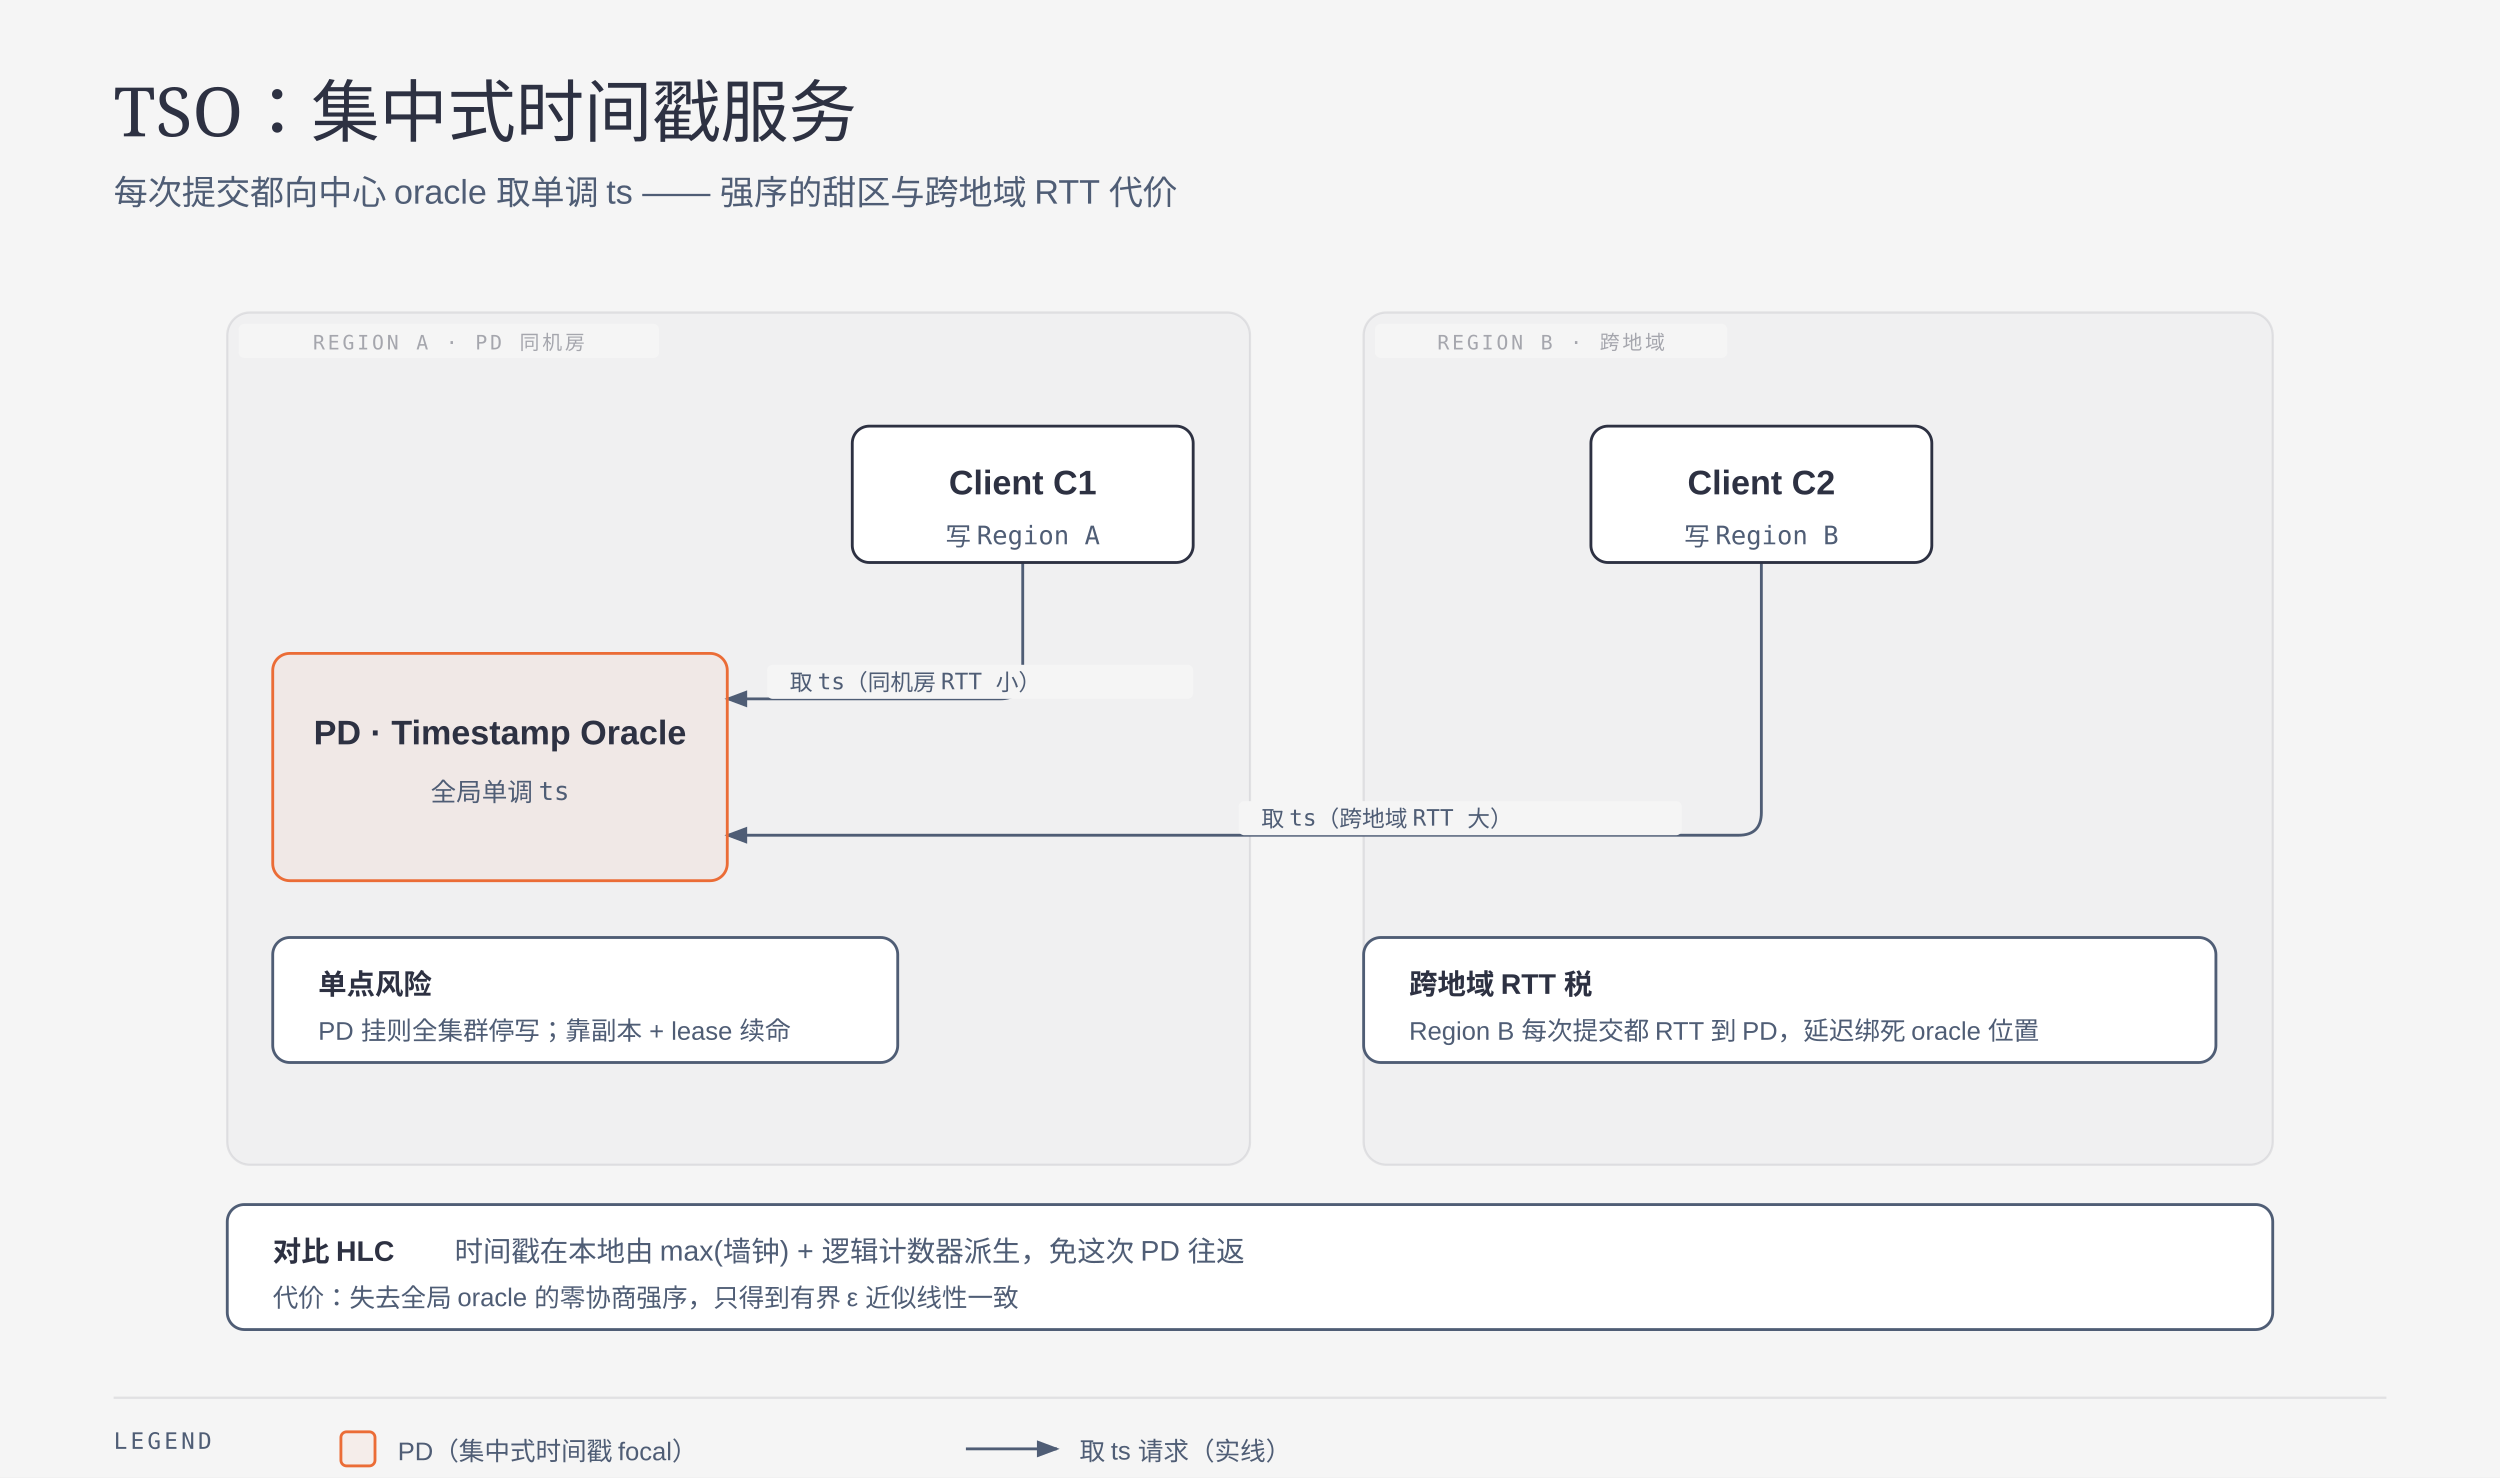
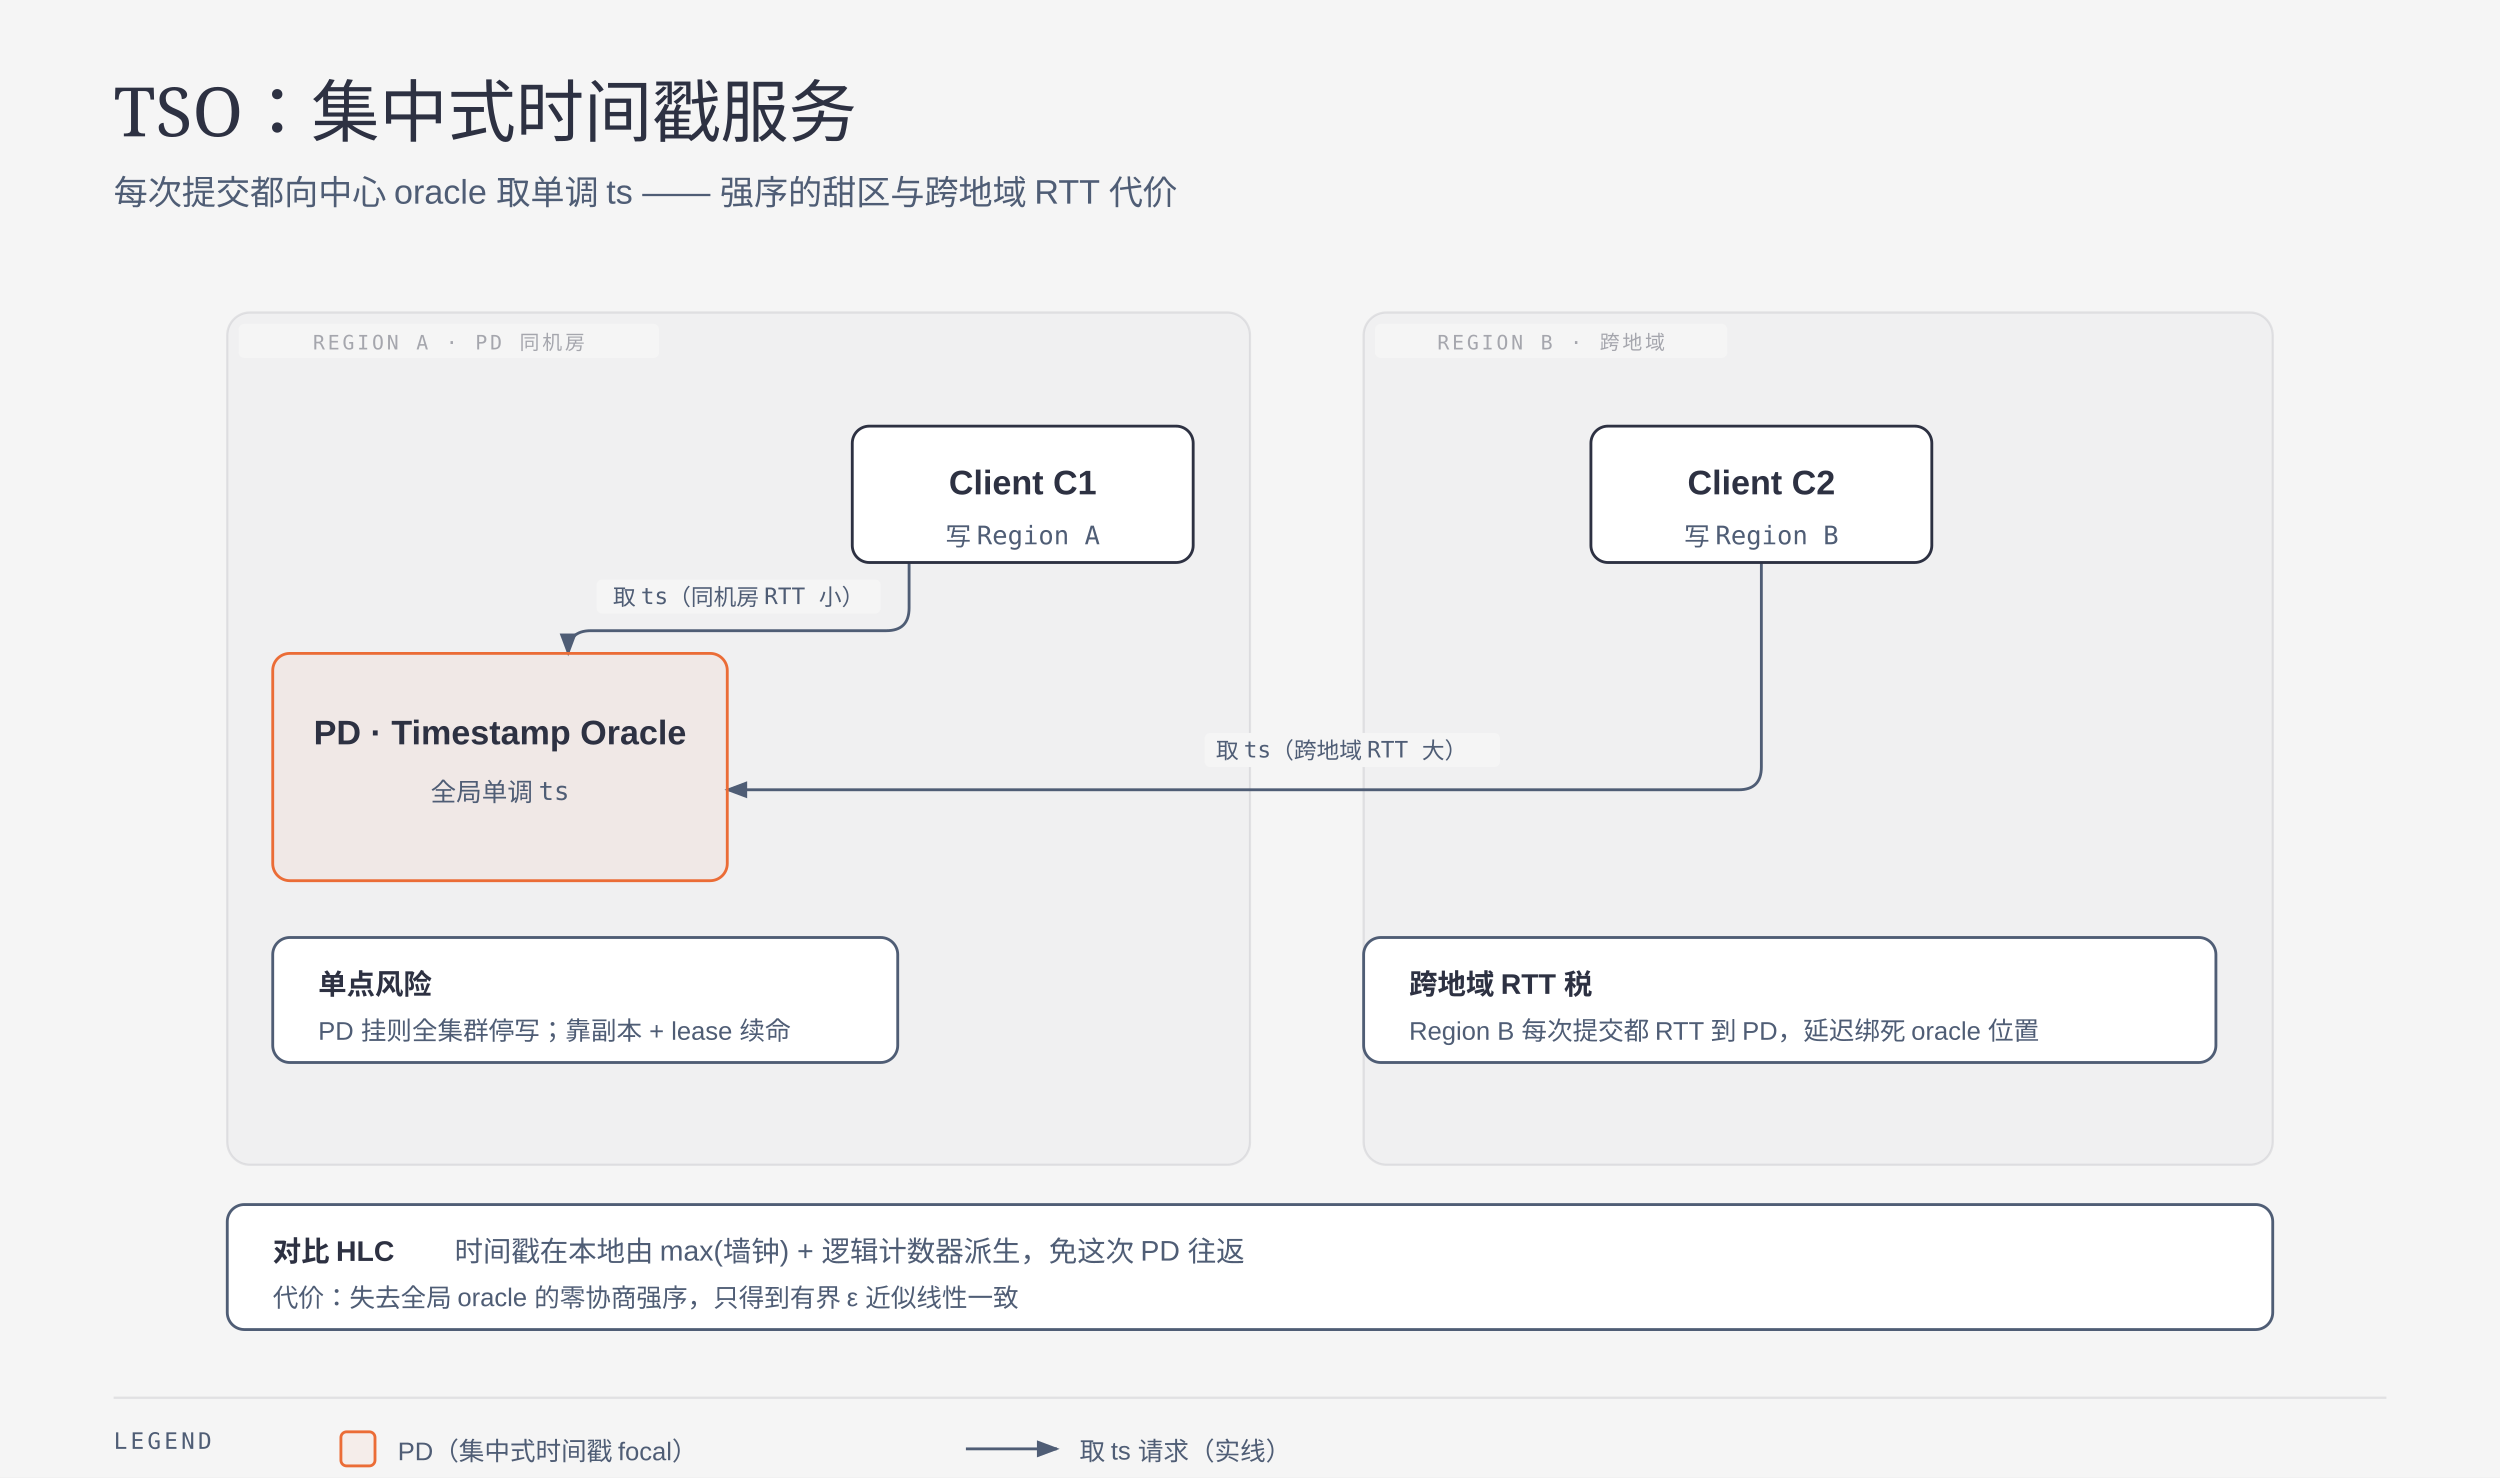
<svg xmlns="http://www.w3.org/2000/svg" viewBox="0 0 880 520" role="img" aria-labelledby="tso-central-oracle-title tso-central-oracle-desc">
  <defs>
    <marker id="arrow" markerWidth="8" markerHeight="6" refX="7" refY="3" orient="auto">
      <polygon points="0 0, 8 3, 0 6" fill="#4f5d75" />
    </marker>
    <marker id="arrow-accent" markerWidth="8" markerHeight="6" refX="7" refY="3" orient="auto">
      <polygon points="0 0, 8 3, 0 6" fill="#eb6c36" />
    </marker>
    <marker id="arrow-link" markerWidth="8" markerHeight="6" refX="7" refY="3" orient="auto">
      <polygon points="0 0, 8 3, 0 6" fill="#2e5aa8" />
    </marker>
  </defs>
  <rect width="100%" height="100%" fill="#f5f5f5" />
  <text x="40" y="48" fill="#2d3142" font-size="24" font-family="'Instrument Serif', Georgia, serif">TSO：集中式时间戳服务</text>
  <text x="40" y="72" fill="#4f5d75" font-size="12" font-family="'Geist', 'Helvetica Neue', Arial, sans-serif">每次提交都向中心 oracle 取单调 ts —— 强序的甜区与跨地域 RTT 代价</text>
  <rect x="80" y="110" width="360" height="300" rx="8" fill="rgba(45,49,66,0.02)" stroke="rgba(45,49,66,0.10)" stroke-width="0.8" />
  <rect x="84" y="114" width="148" height="12" rx="2" fill="#f5f5f5" />
  <text x="158" y="123" fill="rgba(45,49,66,0.40)" font-size="7" font-family="'Geist Mono', 'SF Mono', Menlo, monospace" text-anchor="middle" letter-spacing="0.14em">REGION A · PD 同机房</text>
  <rect x="480" y="110" width="320" height="300" rx="8" fill="rgba(45,49,66,0.02)" stroke="rgba(45,49,66,0.10)" stroke-width="0.8" />
  <rect x="484" y="114" width="124" height="12" rx="2" fill="#f5f5f5" />
  <text x="546" y="123" fill="rgba(45,49,66,0.40)" font-size="7" font-family="'Geist Mono', 'SF Mono', Menlo, monospace" text-anchor="middle" letter-spacing="0.14em">REGION B · 跨地域</text>
-   <path d="M 360,198 V 238 Q 360,246 352,246 H 256" fill="none" stroke="#4f5d75" stroke-width="1" marker-end="url(#arrow)" />
-   <rect x="270" y="234" width="150" height="12" rx="2" fill="#f5f5f5" />
-   <text x="278" y="243" fill="#4f5d75" font-size="8" font-family="'Geist Mono', 'SF Mono', Menlo, monospace" text-anchor="start">取 ts（同机房 RTT 小）</text>
-   <path d="M 620,198 V 286 Q 620,294 612,294 H 256" fill="none" stroke="#4f5d75" stroke-width="1" marker-end="url(#arrow)" />
-   <rect x="436" y="282" width="156" height="12" rx="2" fill="#f5f5f5" />
-   <text x="444" y="291" fill="#4f5d75" font-size="8" font-family="'Geist Mono', 'SF Mono', Menlo, monospace" text-anchor="start">取 ts（跨地域 RTT 大）</text>
+   <path d="M 320 198 V 214 Q 320 222 312 222 H 208 Q 200 222 200 230" fill="none" stroke="#4f5d75" stroke-width="1" stroke-linejoin="round" marker-end="url(#arrow)" />
+   <rect x="210" y="204" width="100" height="12" rx="2" fill="#f5f5f5" />
+   <text x="260" y="213" fill="#4f5d75" font-size="8" font-family="'Geist Mono', 'SF Mono', Menlo, monospace" text-anchor="middle">取 ts（同机房 RTT 小）</text>
+   <path d="M 620 198 V 270 Q 620 278 612 278 H 256" fill="none" stroke="#4f5d75" stroke-width="1" stroke-linejoin="round" marker-end="url(#arrow)" />
+   <rect x="424" y="258" width="104" height="12" rx="2" fill="#f5f5f5" />
+   <text x="428" y="267" fill="#4f5d75" font-size="8" font-family="'Geist Mono', 'SF Mono', Menlo, monospace" text-anchor="start">取 ts（跨地域 RTT 大）</text>
  <rect x="96" y="230" width="160" height="80" rx="6" fill="rgba(235,108,54,0.06)" stroke="#eb6c36" stroke-width="1" />
  <text x="176" y="262" fill="#2d3142" font-size="12" font-weight="600" font-family="'Geist', 'Helvetica Neue', Arial, sans-serif" text-anchor="middle">PD · Timestamp Oracle</text>
  <text x="176" y="282" fill="#4f5d75" font-size="9" font-family="'Geist Mono', 'SF Mono', Menlo, monospace" text-anchor="middle">全局单调 ts</text>
  <rect x="300" y="150" width="120" height="48" rx="6" fill="#ffffff" stroke="#2d3142" stroke-width="1" />
  <text x="360" y="174" fill="#2d3142" font-size="12" font-weight="600" font-family="'Geist', 'Helvetica Neue', Arial, sans-serif" text-anchor="middle">Client C1</text>
  <text x="360" y="192" fill="#4f5d75" font-size="9" font-family="'Geist Mono', 'SF Mono', Menlo, monospace" text-anchor="middle">写 Region A</text>
  <rect x="560" y="150" width="120" height="48" rx="6" fill="#ffffff" stroke="#2d3142" stroke-width="1" />
  <text x="620" y="174" fill="#2d3142" font-size="12" font-weight="600" font-family="'Geist', 'Helvetica Neue', Arial, sans-serif" text-anchor="middle">Client C2</text>
  <text x="620" y="192" fill="#4f5d75" font-size="9" font-family="'Geist Mono', 'SF Mono', Menlo, monospace" text-anchor="middle">写 Region B</text>
  <rect x="96" y="330" width="220" height="44" rx="6" fill="#ffffff" stroke="#4f5d75" stroke-width="1" />
  <text x="112" y="350" fill="#2d3142" font-size="10" font-weight="600" font-family="'Geist', 'Helvetica Neue', Arial, sans-serif">单点风险</text>
  <text x="112" y="366" fill="#4f5d75" font-size="9" font-family="'Geist', 'Helvetica Neue', Arial, sans-serif">PD 挂则全集群停写；靠副本 + lease 续命</text>
  <rect x="480" y="330" width="300" height="44" rx="6" fill="#ffffff" stroke="#4f5d75" stroke-width="1" />
  <text x="496" y="350" fill="#2d3142" font-size="10" font-weight="600" font-family="'Geist', 'Helvetica Neue', Arial, sans-serif">跨地域 RTT 税</text>
  <text x="496" y="366" fill="#4f5d75" font-size="9" font-family="'Geist', 'Helvetica Neue', Arial, sans-serif">Region B 每次提交都 RTT 到 PD，延迟绑死 oracle 位置</text>
  <rect x="80" y="424" width="720" height="44" rx="6" fill="#ffffff" stroke="#4f5d75" stroke-width="1" />
  <text x="96" y="444" fill="#2d3142" font-size="10" font-weight="600" font-family="'Geist', 'Helvetica Neue', Arial, sans-serif">对比 HLC</text>
  <text x="160" y="444" fill="#4f5d75" font-size="10" font-family="'Geist', 'Helvetica Neue', Arial, sans-serif">时间戳在本地由 max(墙钟) + 逻辑计数器派生，免这次 PD 往返</text>
  <text x="96" y="460" fill="#4f5d75" font-size="9" font-family="'Geist', 'Helvetica Neue', Arial, sans-serif">代价：失去全局 oracle 的零协商强序，只得到有界 ε 近似线性一致</text>
  <line x1="40" y1="492" x2="840" y2="492" stroke="rgba(45,49,66,0.10)" stroke-width="0.8" />
  <text x="40" y="510" fill="#4f5d75" font-size="8" font-family="'Geist Mono', 'SF Mono', Menlo, monospace" letter-spacing="0.14em">LEGEND</text>
  <rect x="120" y="504" width="12" height="12" rx="2" fill="rgba(235,108,54,0.06)" stroke="#eb6c36" stroke-width="1" />
  <text x="140" y="514" fill="#4f5d75" font-size="9" font-family="'Geist', 'Helvetica Neue', Arial, sans-serif">PD（集中式时间戳 focal）</text>
  <line x1="340" y1="510" x2="372" y2="510" stroke="#4f5d75" stroke-width="1" marker-end="url(#arrow)" />
  <text x="380" y="514" fill="#4f5d75" font-size="9" font-family="'Geist', 'Helvetica Neue', Arial, sans-serif">取 ts 请求（实线）</text>
</svg>
